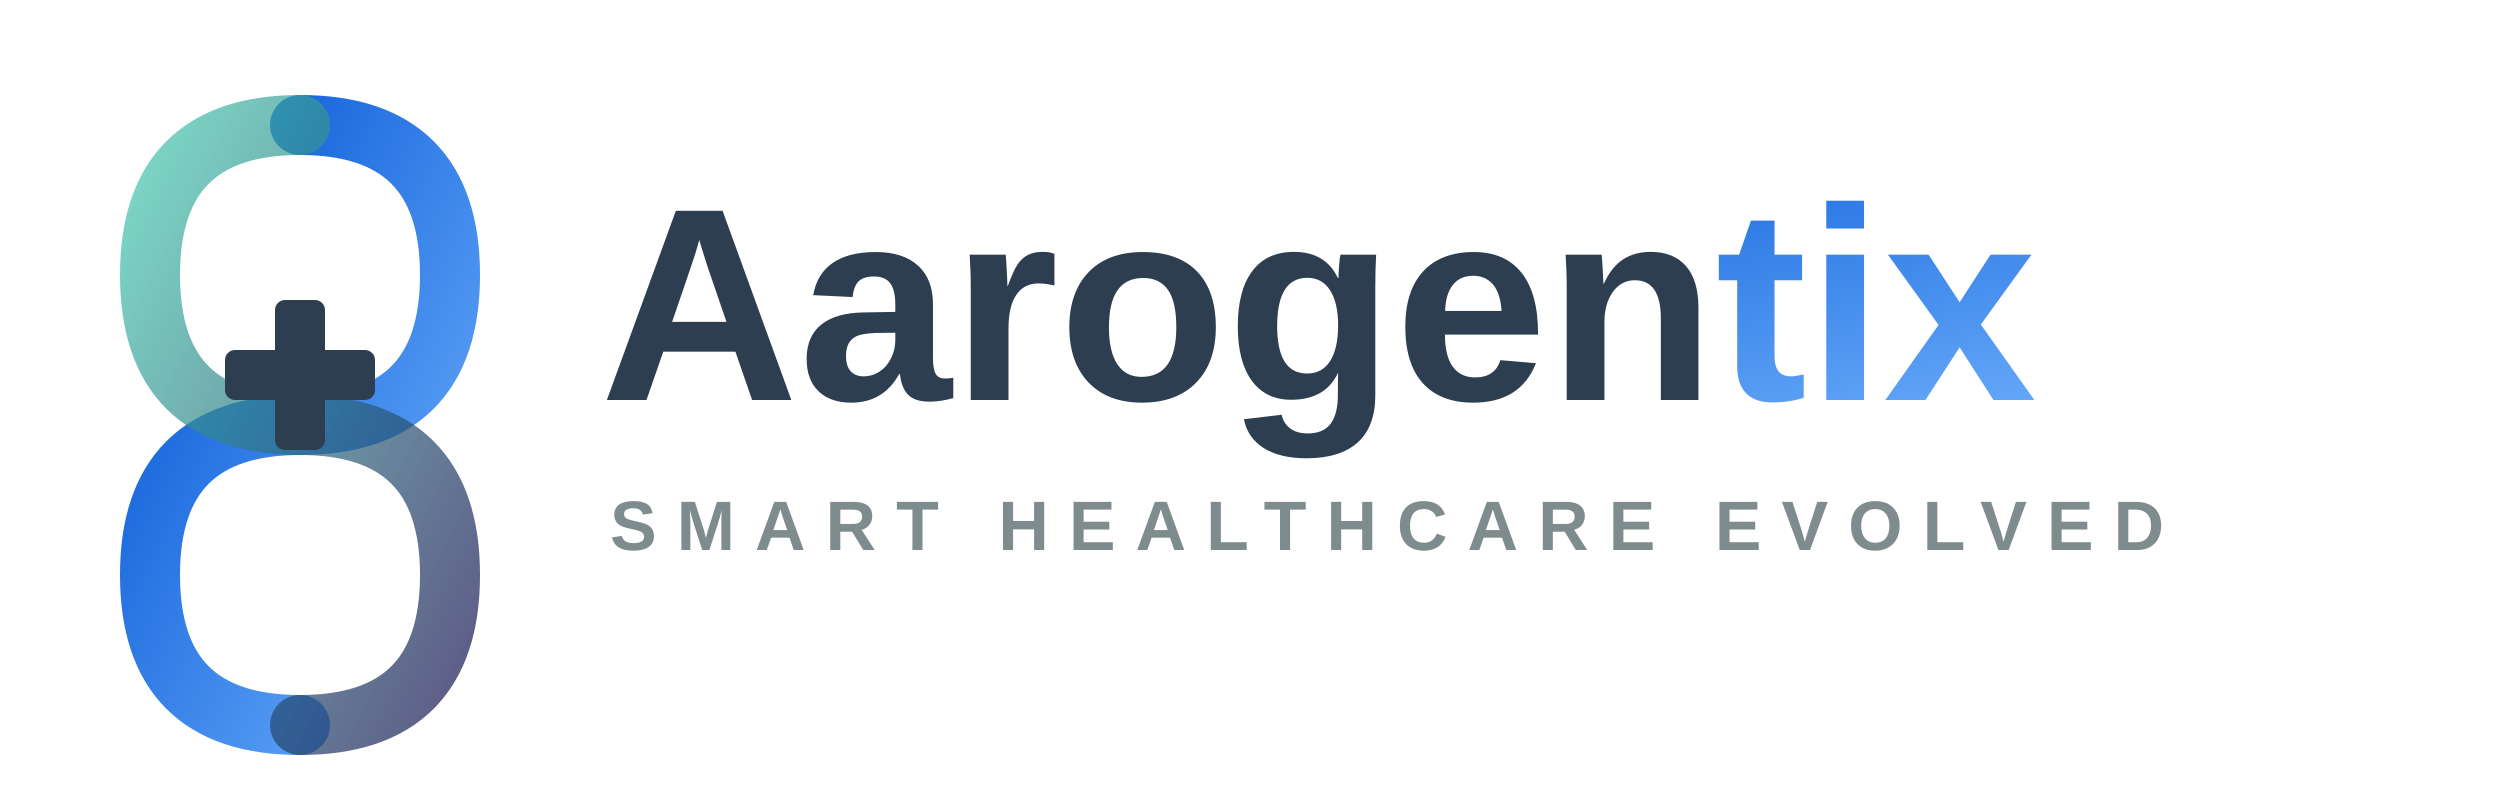
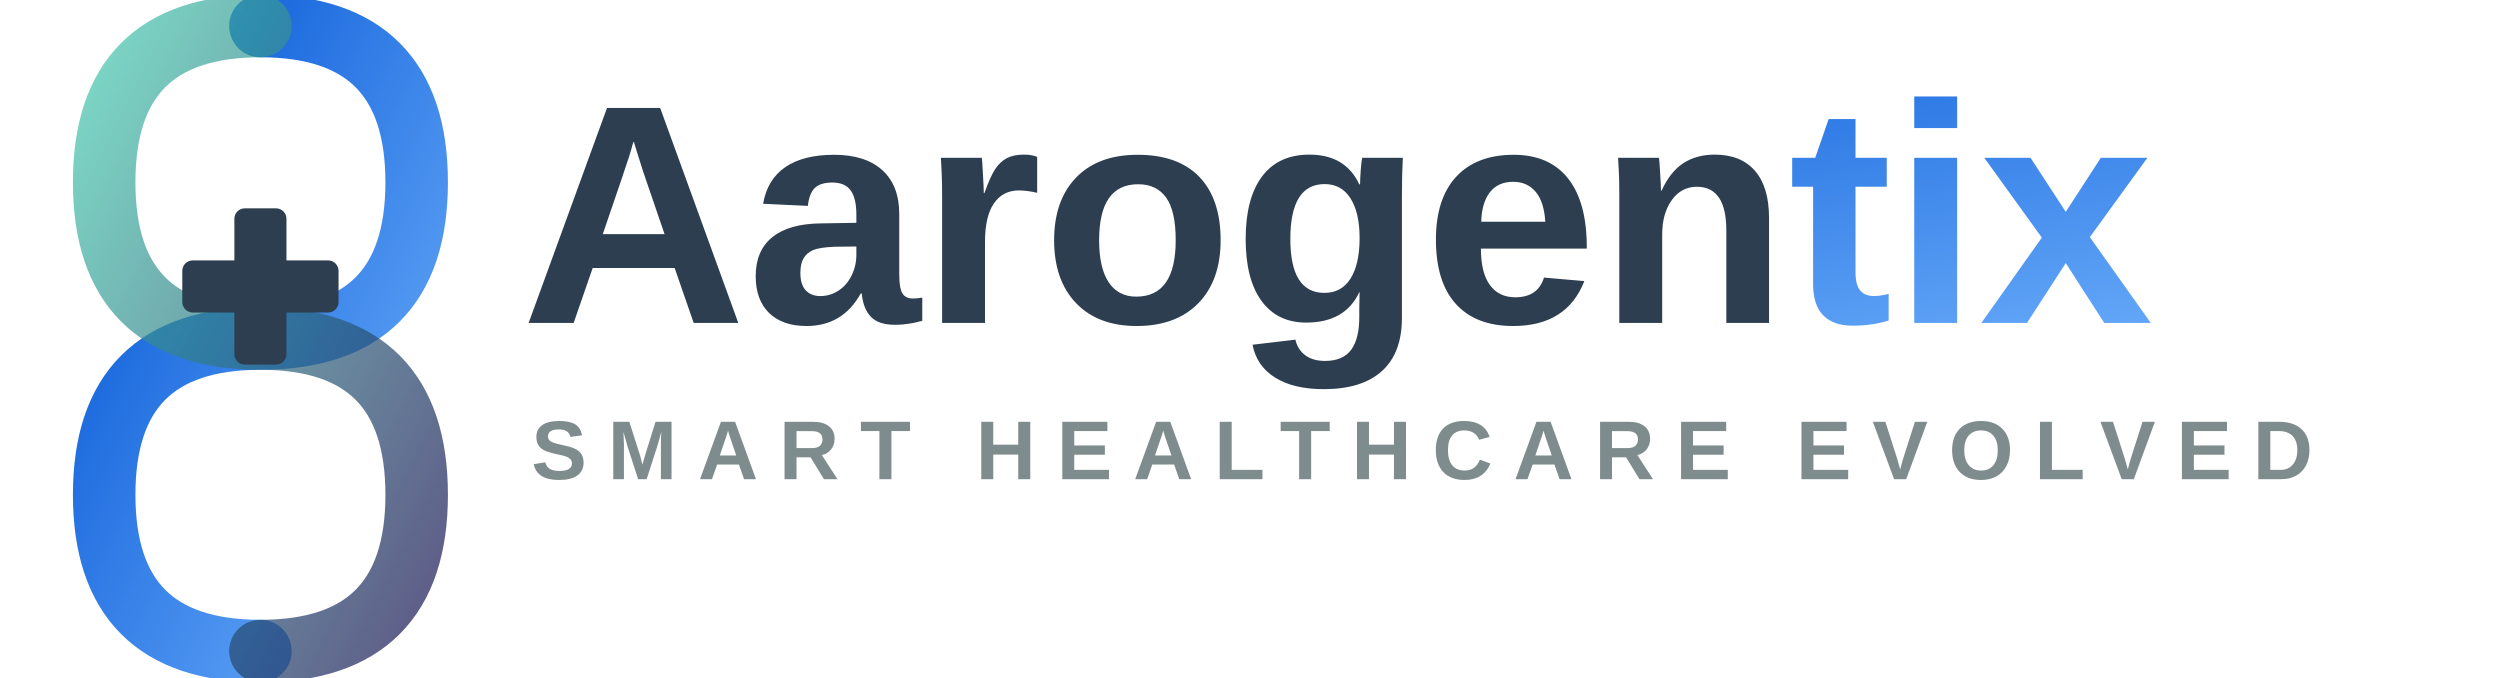
- <svg xmlns="http://www.w3.org/2000/svg" viewBox="0 0 500 160">
+ <svg xmlns="http://www.w3.org/2000/svg" viewBox="0 20 480 130">
  <defs>
    <linearGradient id="blueGrad" x1="0%" y1="0%" x2="100%" y2="100%">
      <stop offset="0%" style="stop-color:#0052D4" />
      <stop offset="100%" style="stop-color:#6FB1FC" />
    </linearGradient>
    <linearGradient id="tealGrad" x1="0%" y1="0%" x2="100%" y2="100%">
      <stop offset="0%" style="stop-color:#43C6AC" />
      <stop offset="100%" style="stop-color:#191654" />
    </linearGradient>
  </defs>
-   <g transform="translate(20, 15)">
+   <g transform="translate(10, 15)">
    <path d="M40 10 Q70 10 70 40 T40 70 T10 100 T40 130" fill="none" stroke="url(#blueGrad)" stroke-width="12" stroke-linecap="round" />
    <path d="M40 10 Q10 10 10 40 T40 70 T70 100 T40 130" fill="none" stroke="url(#tealGrad)" stroke-width="12" stroke-linecap="round" opacity="0.7" />
    <rect x="25" y="55" width="30" height="10" fill="#2c3e50" rx="2" />
    <rect x="35" y="45" width="10" height="30" fill="#2c3e50" rx="2" />
  </g>
-   <text x="120" y="80" font-family="Segoe UI, Arial, sans-serif" font-size="55" font-weight="800" fill="#2c3e50">
+   <text x="100" y="82" font-family="Segoe UI, Arial, sans-serif" font-size="60" font-weight="900" fill="#2c3e50">
    Aarogen<tspan fill="url(#blueGrad)">tix</tspan>
  </text>
-   <text x="122" y="110" font-family="Segoe UI, Arial, sans-serif" font-size="14" letter-spacing="4" font-weight="600" fill="#7f8c8d">
+   <text x="102" y="112" font-family="Segoe UI, Arial, sans-serif" font-size="16" letter-spacing="4" font-weight="700" fill="#7f8c8d">
    SMART HEALTHCARE EVOLVED
  </text>
</svg>
